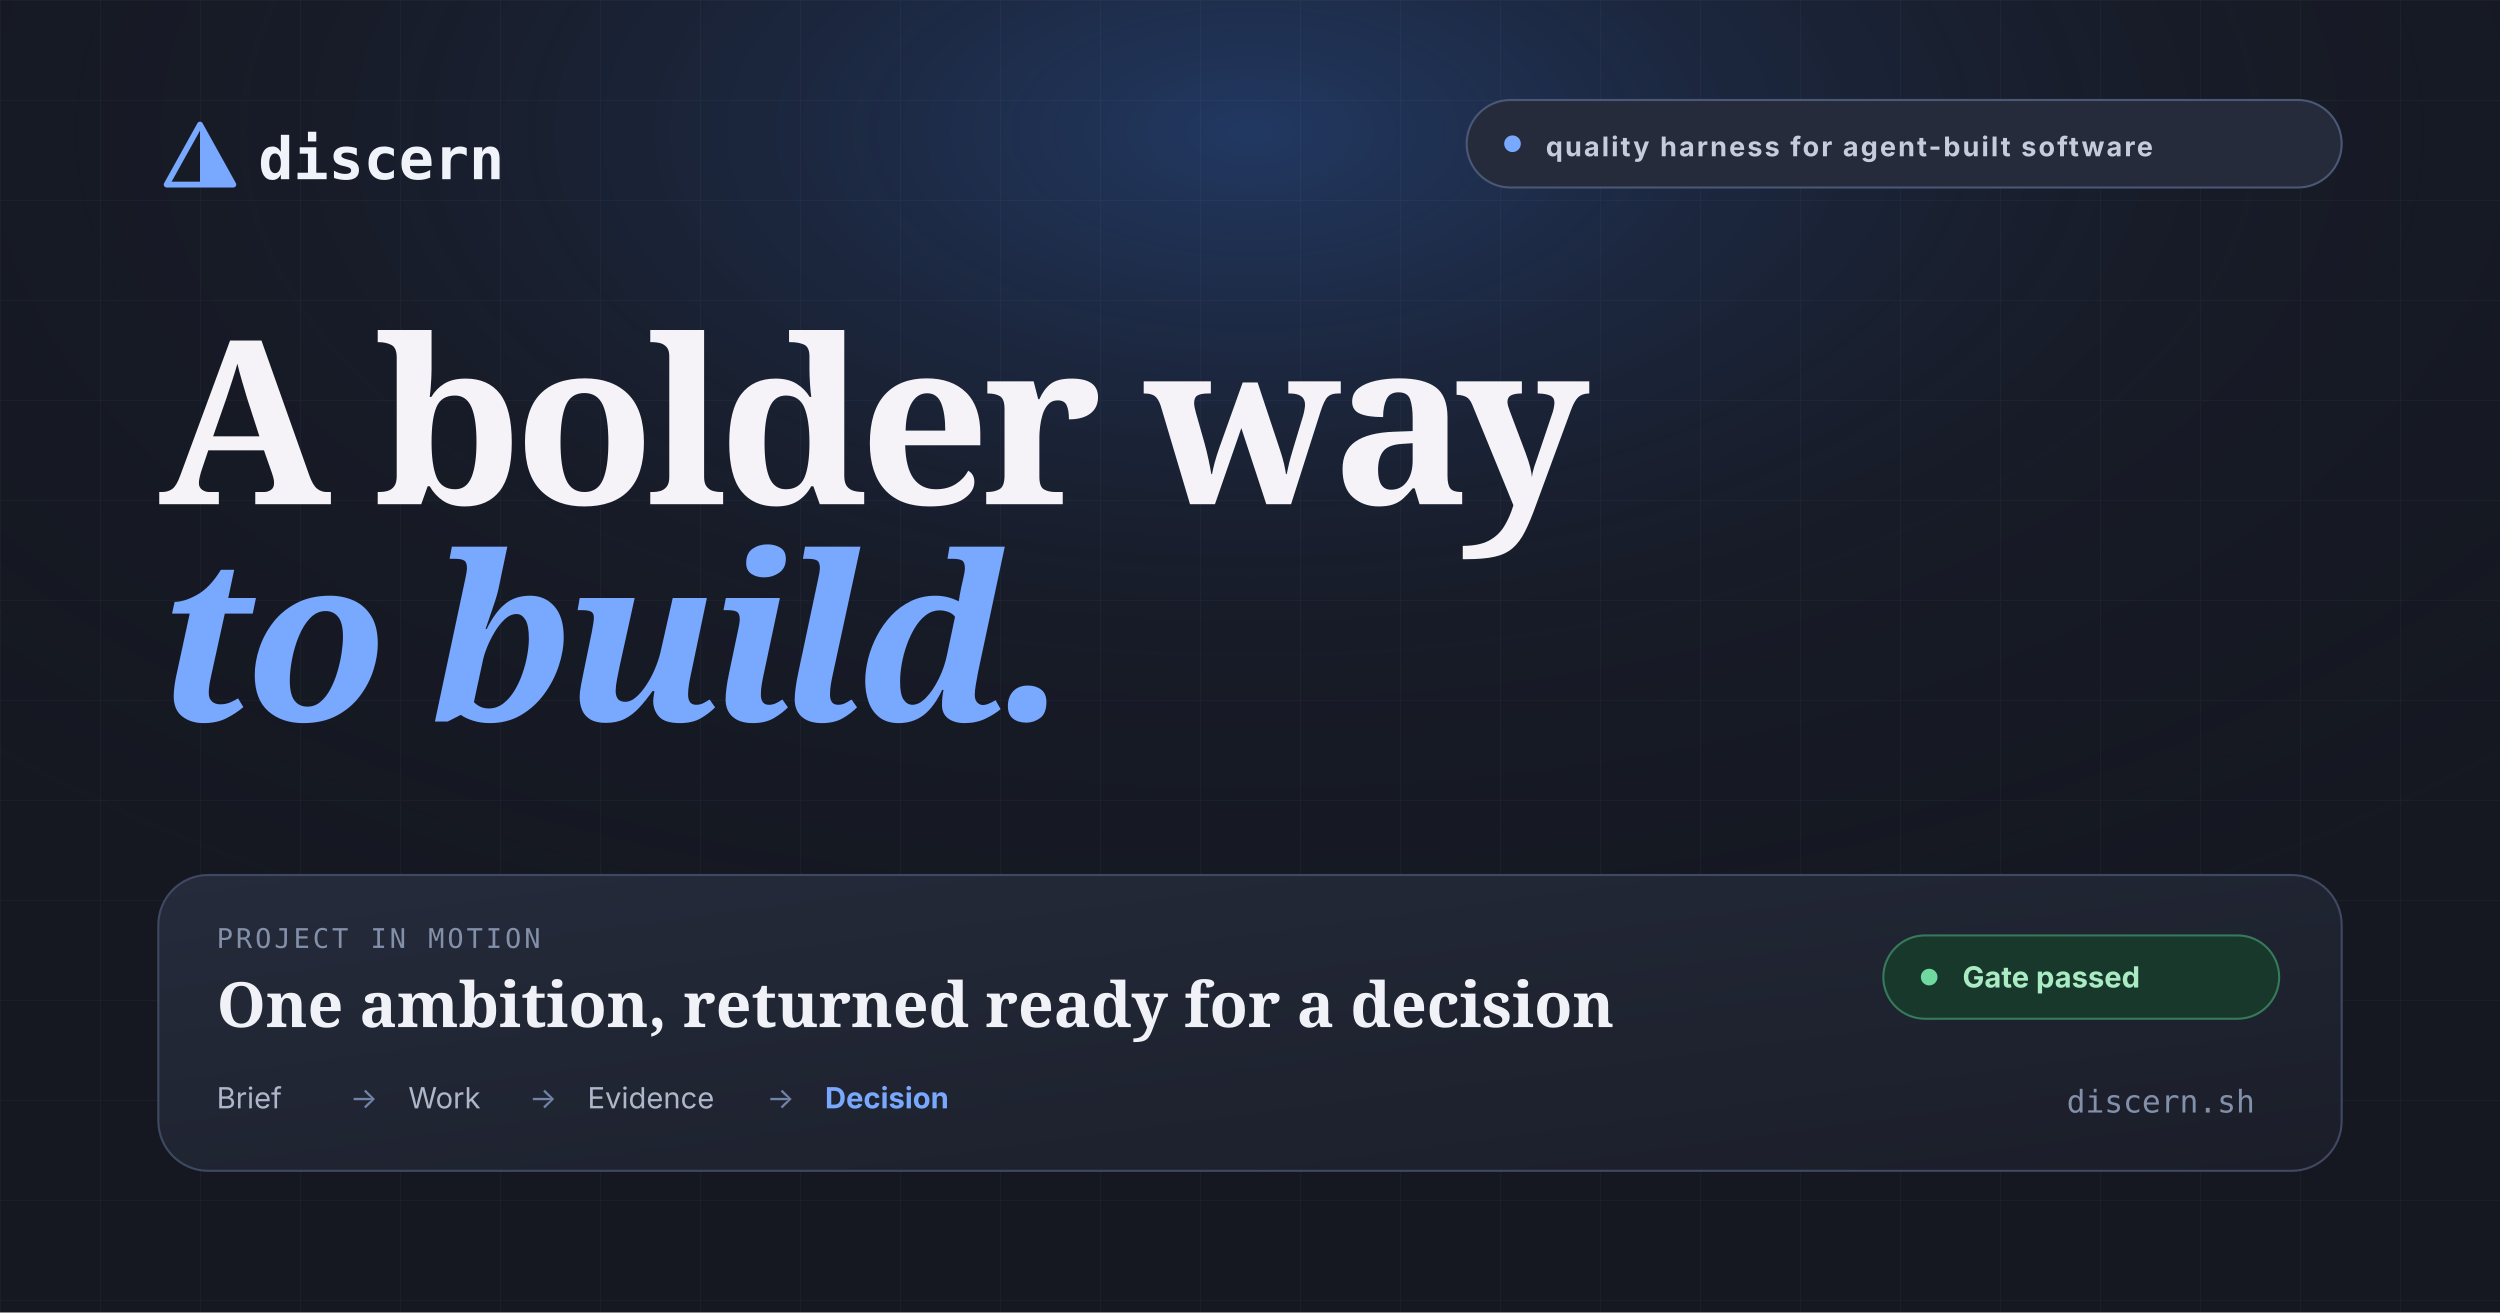
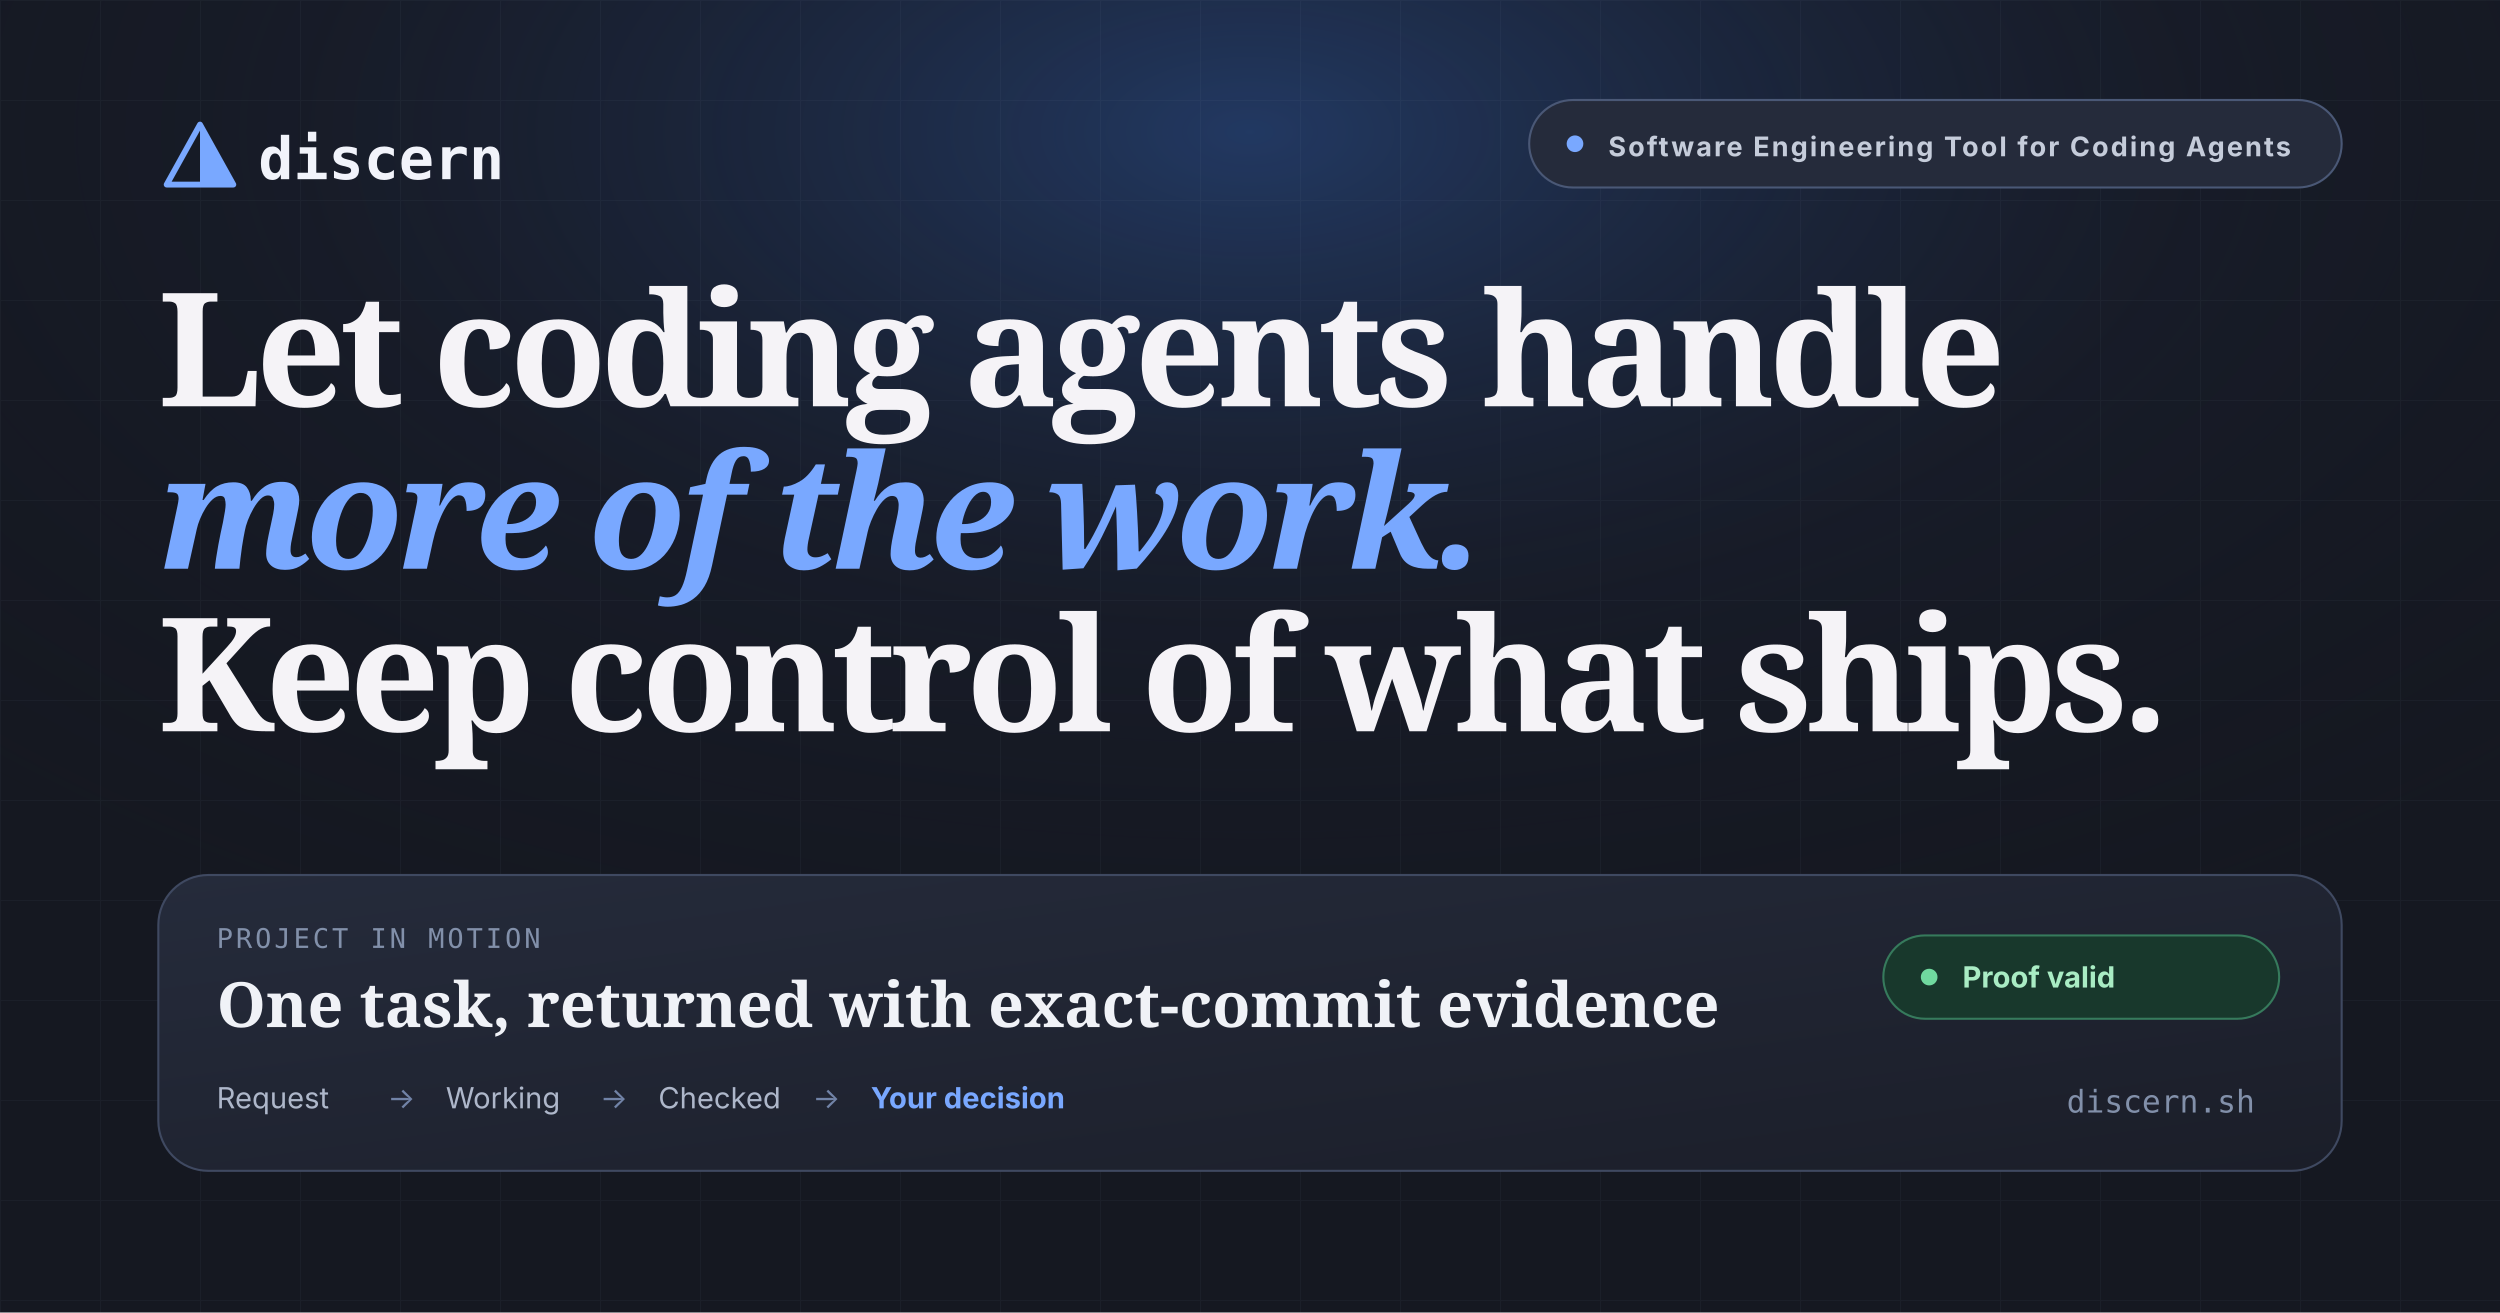
<svg xmlns="http://www.w3.org/2000/svg" width="1200" height="630" viewBox="0 0 1200 630" role="img" aria-labelledby="title desc">
  <defs>
    <radialGradient id="halo" cx="50%" cy="10%" r="72%">
      <stop offset="0" stop-color="#315fae" stop-opacity=".46" />
      <stop offset=".52" stop-color="#202a43" stop-opacity=".2" />
      <stop offset="1" stop-color="#151821" stop-opacity="0" />
    </radialGradient>
    <linearGradient id="panel" x1="0" y1="0" x2="1" y2="1">
      <stop stop-color="#252b3b" />
      <stop offset="1" stop-color="#1b1e29" />
    </linearGradient>
    <pattern id="grid" width="48" height="48" patternUnits="userSpaceOnUse">
      <path d="M48 0H0V48" fill="none" stroke="#a9b5d0" stroke-opacity=".045" />
    </pattern>
  </defs>
  <rect width="1200" height="630" fill="#151821" />
  <rect width="1200" height="630" fill="url(#halo)" />
  <rect width="1200" height="630" fill="url(#grid)" />
  <g transform="translate(76 58)">
    <g transform="translate(0 -3) scale(.4)" color="#79a8ff">
      <path d="M50 12 90 84H50Z" fill="currentColor" />
      <path d="M50 12 90 84H10Z" fill="none" stroke="currentColor" stroke-width="7" stroke-linejoin="round" />
    </g>
    <text x="48" y="28" fill="#f1f3fa" font-family="'JetBrains Mono', ui-monospace, monospace" font-size="28" font-weight="700">discern</text>
  </g>
-   <g transform="translate(704 48)">
-     <rect width="420" height="42" rx="21" fill="#252b3b" stroke="#4a5876" />
+   <g transform="translate(734 48)">
+     <rect width="390" height="42" rx="21" fill="#252b3b" stroke="#4a5876" />
    <circle cx="22" cy="21" r="4" fill="#79a8ff" />
-     <text x="38" y="27" fill="#c5ccda" font-family="Inter, system-ui, sans-serif" font-size="13" font-weight="650" letter-spacing="1" style="text-transform: uppercase">quality harness for agent-built software</text>
+     <text x="38" y="27" fill="#c5ccda" font-family="Inter, system-ui, sans-serif" font-size="13" font-weight="650" letter-spacing="1" style="text-transform: uppercase">Software Engineering Tool for Coding Agents</text>
  </g>
-   <text x="76" y="242" fill="#f5f3f7" font-family="'Crimson Pro', Georgia, serif" font-size="110" font-weight="650" letter-spacing="-4">A bolder way</text>
-   <text x="76" y="346" fill="#79a8ff" font-family="'Crimson Pro', Georgia, serif" font-size="110" font-weight="650" font-style="italic" letter-spacing="-4">to build.</text>
+   <text x="76" y="195" fill="#f5f3f7" font-family="'Crimson Pro', Georgia, serif" font-size="76" font-weight="650" letter-spacing="-3">Let coding agents handle</text>
+   <text x="76" y="273" fill="#79a8ff" font-family="'Crimson Pro', Georgia, serif" font-size="76" font-weight="650" font-style="italic" letter-spacing="-3">more of the work.</text>
+   <text x="76" y="351" fill="#f5f3f7" font-family="'Crimson Pro', Georgia, serif" font-size="76" font-weight="650" letter-spacing="-3">Keep control of what ships.</text>
  <g transform="translate(76 420)">
    <rect width="1048" height="142" rx="24" fill="url(#panel)" stroke="#3f4961" />
    <text x="28" y="35" fill="#8290aa" font-family="'JetBrains Mono', ui-monospace, monospace" font-size="13" letter-spacing="1.4">PROJECT IN MOTION</text>
-     <text x="28" y="73" fill="#f0f2f7" font-family="'Crimson Pro', Georgia, serif" font-size="30" font-weight="650">One ambition, returned ready for a decision</text>
+     <text x="28" y="73" fill="#f0f2f7" font-family="'Crimson Pro', Georgia, serif" font-size="30" font-weight="650">One task, returned with exact-commit evidence</text>
    <g transform="translate(28 96)" fill="#aeb7ca" font-family="Inter, system-ui, sans-serif" font-size="14">
-       <text x="0" y="16">Brief</text>
-       <text x="64" y="16" fill="#7183a7">→</text>
-       <text x="92" y="16">Work</text>
-       <text x="150" y="16" fill="#7183a7">→</text>
-       <text x="178" y="16">Evidence</text>
-       <text x="264" y="16" fill="#7183a7">→</text>
-       <text x="292" y="16" fill="#79a8ff" font-weight="700">Decision</text>
+       <text x="0" y="16">Request</text>
+       <text x="82" y="16" fill="#7183a7">→</text>
+       <text x="110" y="16">Working</text>
+       <text x="184" y="16" fill="#7183a7">→</text>
+       <text x="212" y="16">Checked</text>
+       <text x="286" y="16" fill="#7183a7">→</text>
+       <text x="314" y="16" fill="#79a8ff" font-weight="700">Your decision</text>
    </g>
    <g transform="translate(828 29)">
      <rect width="190" height="40" rx="20" fill="#18382c" stroke="#367a5c" />
      <circle cx="22" cy="20" r="4" fill="#70d99f" />
-       <text x="38" y="25" fill="#a9ecc4" font-family="Inter, system-ui, sans-serif" font-size="14" font-weight="650">Gate passed</text>
+       <text x="38" y="25" fill="#a9ecc4" font-family="Inter, system-ui, sans-serif" font-size="14" font-weight="650">Proof valid</text>
    </g>
    <text x="916" y="114" fill="#8290aa" font-family="'JetBrains Mono', ui-monospace, monospace" font-size="15">discern.sh</text>
  </g>
</svg>
